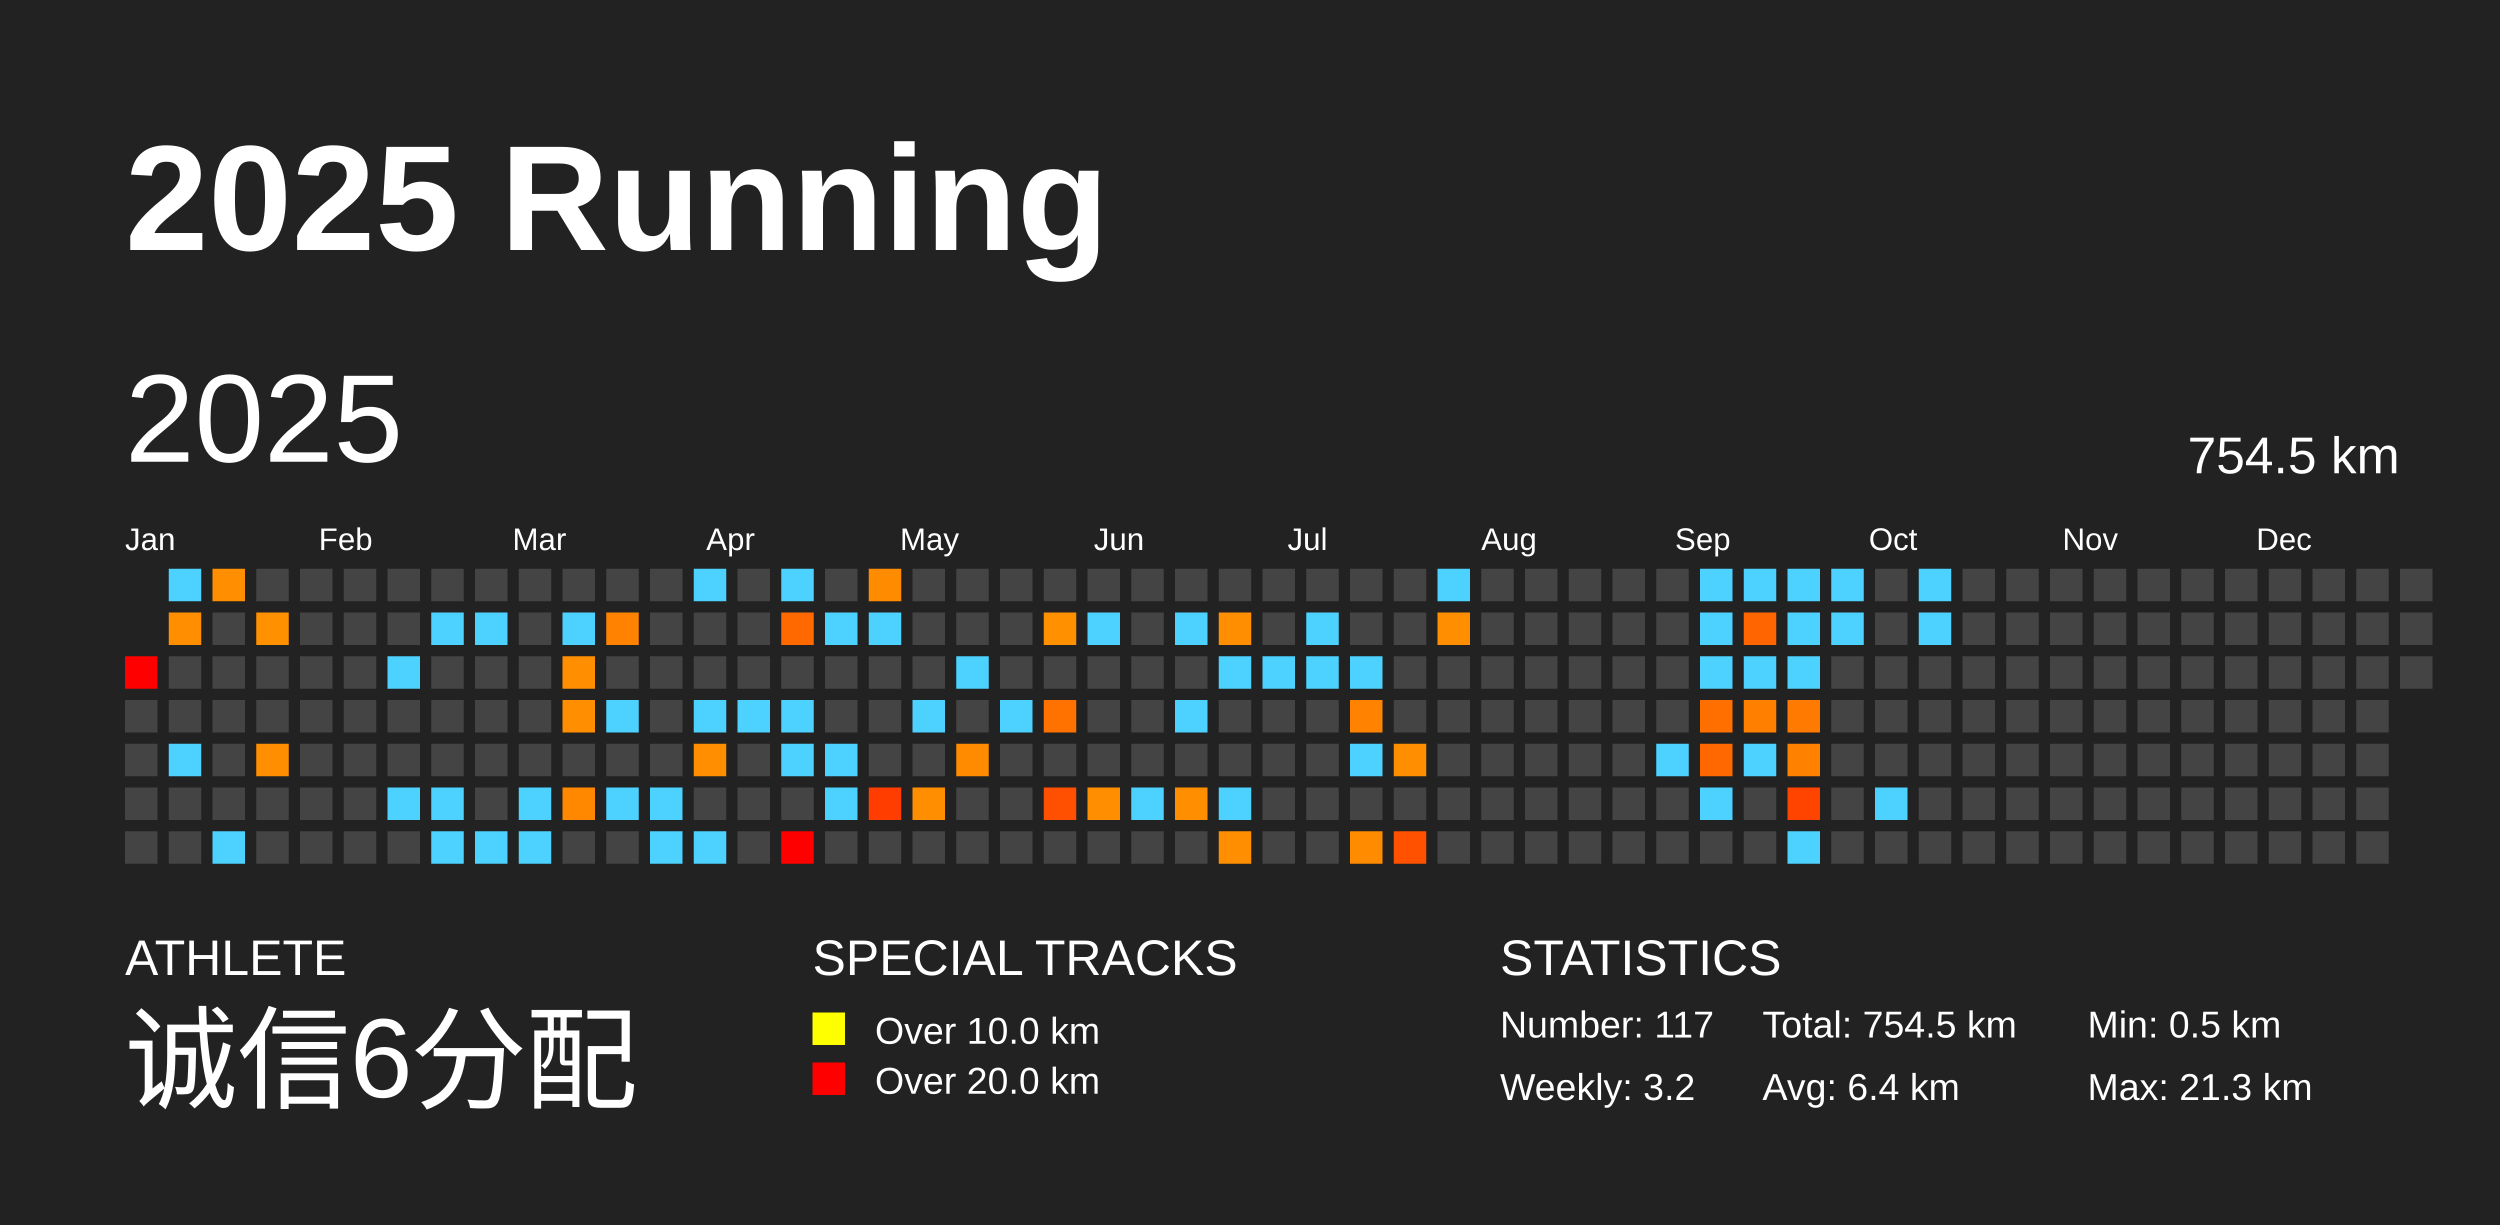
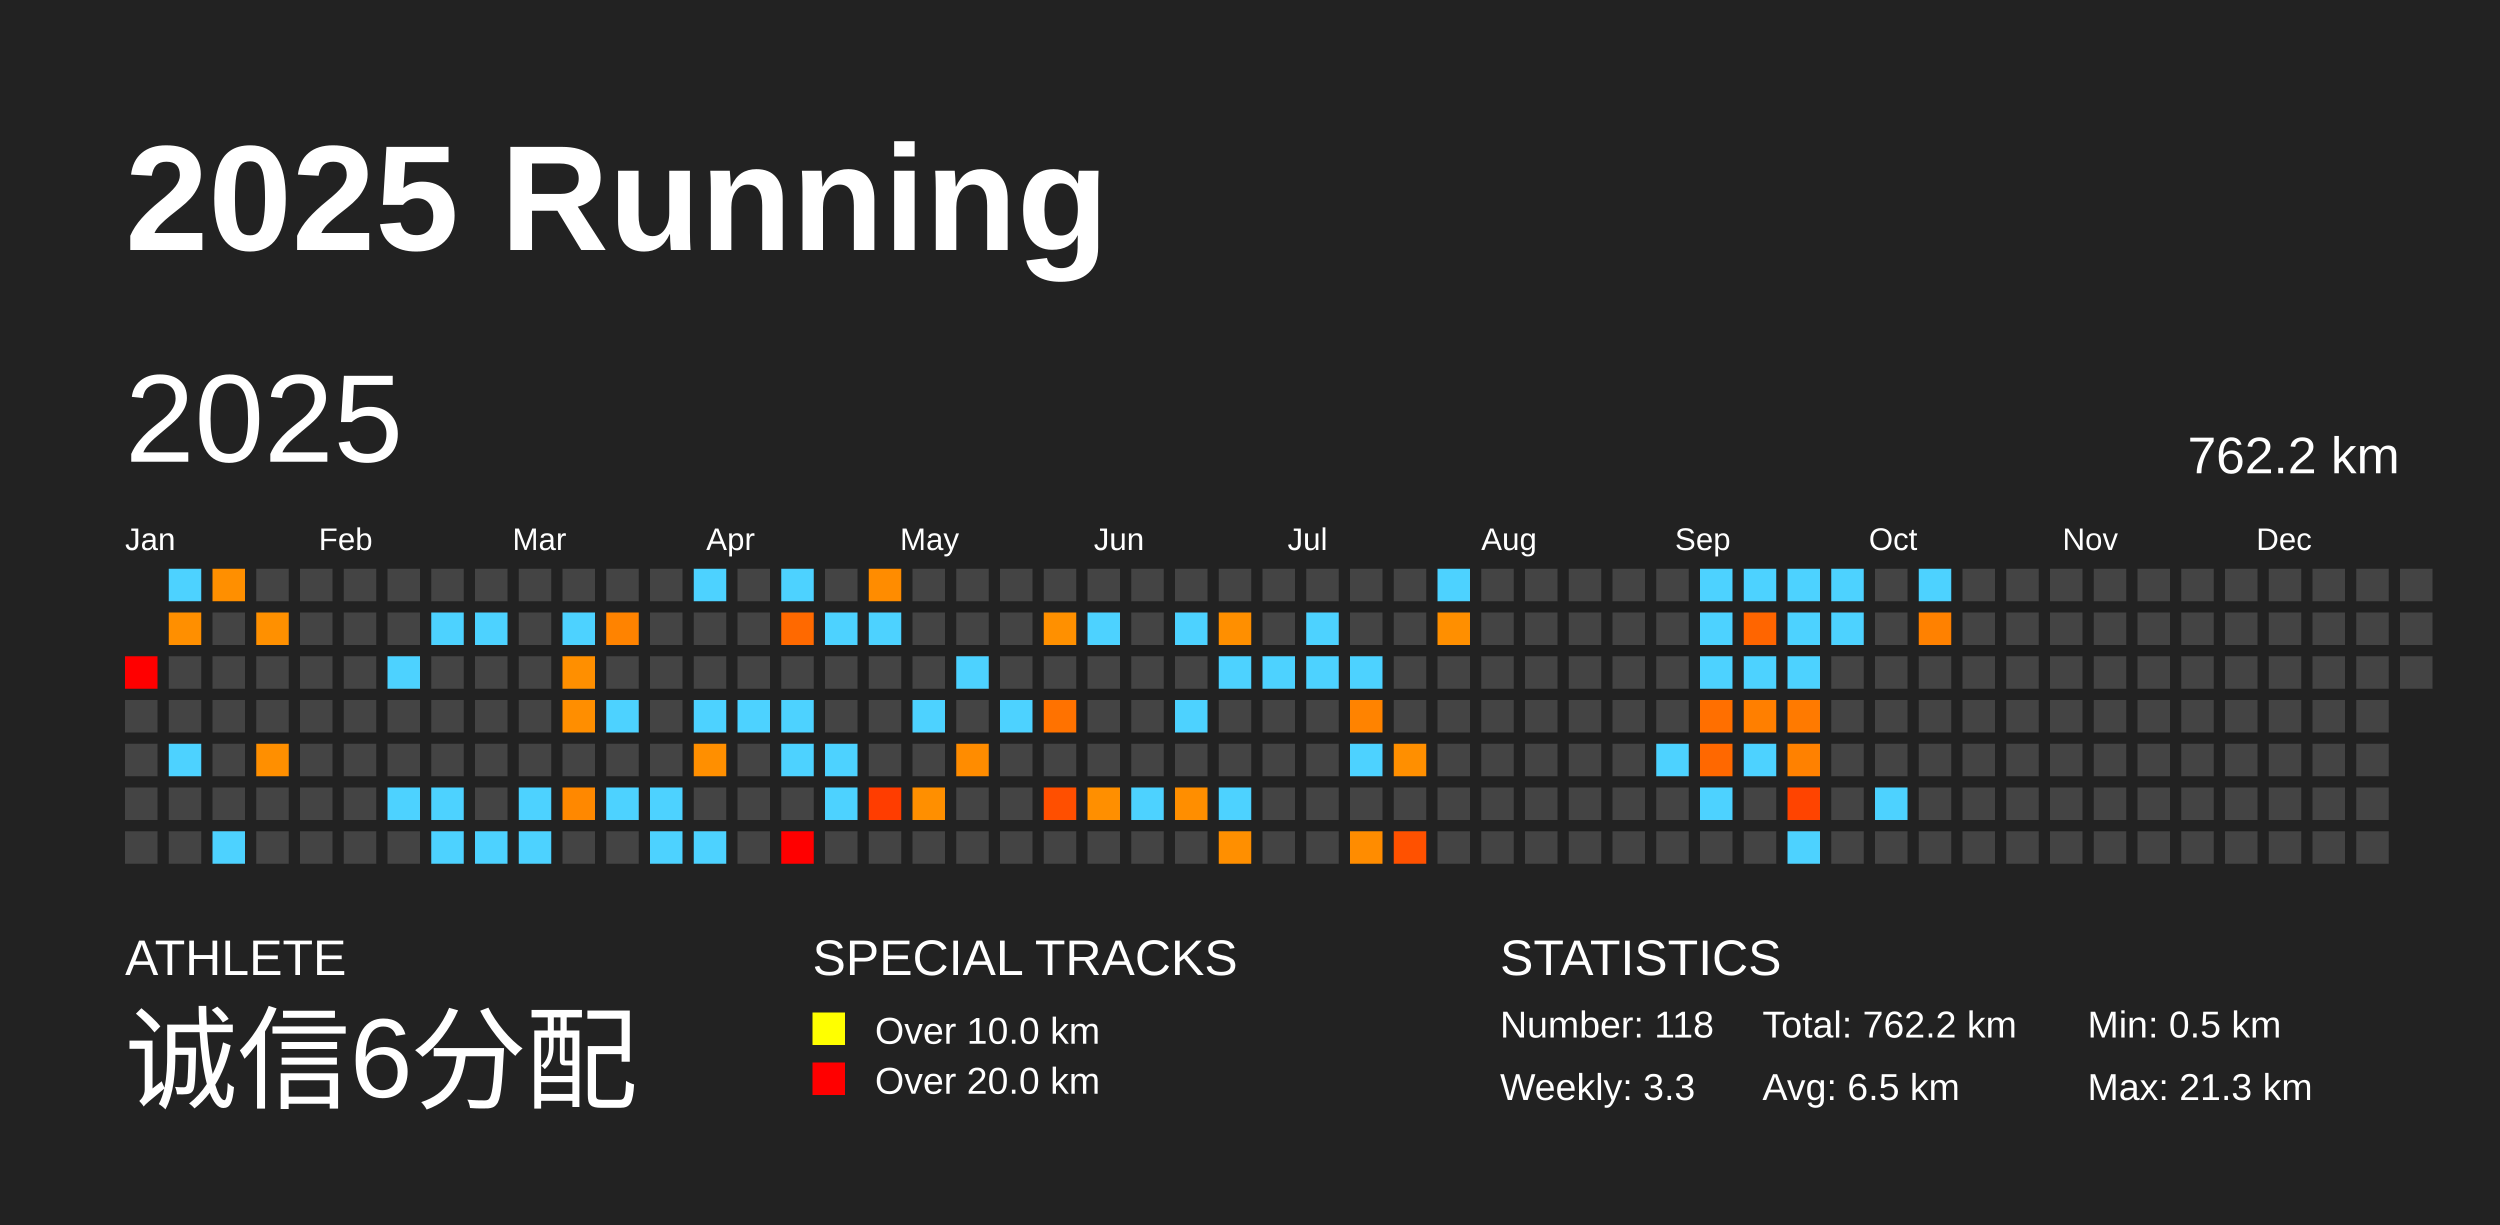
<svg xmlns="http://www.w3.org/2000/svg" baseProfile="full" height="98mm" version="1.1" viewBox="0,0,200,98" width="200mm">
  <defs />
  <rect fill="#222222" height="98" width="200" x="0" y="0" />
  <text fill="#FFFFFF" style="font-size:12px; font-family:Arial; font-weight:bold;" x="10" y="20">2025 Running</text>
  <text fill="#FFFFFF" style="font-size:4px; font-family:Arial" x="10" y="78">ATHLETE</text>
  <text fill="#FFFFFF" style="font-size:9px; font-family:Arial" x="10" y="88">诚信6分配</text>
  <text fill="#FFFFFF" style="font-size:4px; font-family:Arial" x="65" y="78">SPECIAL TRACKS</text>
  <rect fill="yellow" height="2.6" width="2.6" x="65" y="81" />
  <text fill="#FFFFFF" style="font-size:3px; font-family:Arial" x="70" y="83.5">Over 10.0 km</text>
  <rect fill="red" height="2.6" width="2.6" x="65" y="85" />
  <text fill="#FFFFFF" style="font-size:3px; font-family:Arial" x="70" y="87.5">Over 20.0 km</text>
  <text fill="#FFFFFF" style="font-size:4px; font-family:Arial" x="120" y="78">STATISTICS</text>
-   <text fill="#FFFFFF" style="font-size:3px; font-family:Arial" x="120" y="83">Number: 117</text>
-   <text fill="#FFFFFF" style="font-size:3px; font-family:Arial" x="120" y="88">Weekly: 3.2</text>
-   <text fill="#FFFFFF" style="font-size:3px; font-family:Arial" x="141" y="83">Total: 754.5 km</text>
-   <text fill="#FFFFFF" style="font-size:3px; font-family:Arial" x="141" y="88">Avg: 6.4 km</text>
+   <text fill="#FFFFFF" style="font-size:3px; font-family:Arial" x="120" y="83">Number: 118</text>
+   <text fill="#FFFFFF" style="font-size:3px; font-family:Arial" x="120" y="88">Weekly: 3.3</text>
+   <text fill="#FFFFFF" style="font-size:3px; font-family:Arial" x="141" y="83">Total: 762.2 km</text>
+   <text fill="#FFFFFF" style="font-size:3px; font-family:Arial" x="141" y="88">Avg: 6.5 km</text>
  <text fill="#FFFFFF" style="font-size:3px; font-family:Arial" x="167" y="83">Min: 0.5 km</text>
  <text fill="#FFFFFF" style="font-size:3px; font-family:Arial" x="167" y="88">Max: 21.3 km</text>
  <text dominant-baseline="hanging" fill="#FFFFFF" style="font-size:10.0px; font-family:Arial;" x="10" y="30">2025</text>
-   <text dominant-baseline="hanging" fill="#FFFFFF" style="font-size:4.125px; font-family:Arial;" x="175" y="35">754.5 km</text>
+   <text dominant-baseline="hanging" fill="#FFFFFF" style="font-size:4.125px; font-family:Arial;" x="175" y="35">762.2 km</text>
  <text fill="#FFFFFF" style="font-size:2.5px; font-family:Arial" x="10.0" y="44">Jan</text>
  <text fill="#FFFFFF" style="font-size:2.5px; font-family:Arial" x="25.5" y="44">Feb</text>
  <text fill="#FFFFFF" style="font-size:2.5px; font-family:Arial" x="41.0" y="44">Mar</text>
  <text fill="#FFFFFF" style="font-size:2.5px; font-family:Arial" x="56.5" y="44">Apr</text>
  <text fill="#FFFFFF" style="font-size:2.5px; font-family:Arial" x="72.0" y="44">May</text>
  <text fill="#FFFFFF" style="font-size:2.5px; font-family:Arial" x="87.5" y="44">Jun</text>
  <text fill="#FFFFFF" style="font-size:2.5px; font-family:Arial" x="103.0" y="44">Jul</text>
  <text fill="#FFFFFF" style="font-size:2.5px; font-family:Arial" x="118.5" y="44">Aug</text>
  <text fill="#FFFFFF" style="font-size:2.5px; font-family:Arial" x="134.0" y="44">Sep</text>
  <text fill="#FFFFFF" style="font-size:2.5px; font-family:Arial" x="149.5" y="44">Oct</text>
  <text fill="#FFFFFF" style="font-size:2.5px; font-family:Arial" x="165.0" y="44">Nov</text>
  <text fill="#FFFFFF" style="font-size:2.5px; font-family:Arial" x="180.5" y="44">Dec</text>
  <rect fill="red" height="2.6" width="2.6" x="10.0" y="52.5" />
  <rect fill="#444444" height="2.6" width="2.6" x="10.0" y="56.0" />
  <rect fill="#444444" height="2.6" width="2.6" x="10.0" y="59.5" />
  <rect fill="#444444" height="2.6" width="2.6" x="10.0" y="63.0" />
  <rect fill="#444444" height="2.6" width="2.6" x="10.0" y="66.5" />
  <rect fill="#4dd2ff" height="2.6" width="2.6" x="13.5" y="45.5" />
  <rect fill="#ff8f00" height="2.6" width="2.6" x="13.5" y="49.0" />
  <rect fill="#444444" height="2.6" width="2.6" x="13.5" y="52.5" />
  <rect fill="#444444" height="2.6" width="2.6" x="13.5" y="56.0" />
  <rect fill="#4dd2ff" height="2.6" width="2.6" x="13.5" y="59.5" />
  <rect fill="#444444" height="2.6" width="2.6" x="13.5" y="63.0" />
  <rect fill="#444444" height="2.6" width="2.6" x="13.5" y="66.5" />
  <rect fill="#ff8f00" height="2.6" width="2.6" x="17.0" y="45.5" />
  <rect fill="#444444" height="2.6" width="2.6" x="17.0" y="49.0" />
  <rect fill="#444444" height="2.6" width="2.6" x="17.0" y="52.5" />
  <rect fill="#444444" height="2.6" width="2.6" x="17.0" y="56.0" />
  <rect fill="#444444" height="2.6" width="2.6" x="17.0" y="59.5" />
  <rect fill="#444444" height="2.6" width="2.6" x="17.0" y="63.0" />
  <rect fill="#4dd2ff" height="2.6" width="2.6" x="17.0" y="66.5" />
  <rect fill="#444444" height="2.6" width="2.6" x="20.5" y="45.5" />
  <rect fill="#ff9000" height="2.6" width="2.6" x="20.5" y="49.0" />
  <rect fill="#444444" height="2.6" width="2.6" x="20.5" y="52.5" />
  <rect fill="#444444" height="2.6" width="2.6" x="20.5" y="56.0" />
  <rect fill="#ff8f00" height="2.6" width="2.6" x="20.5" y="59.5" />
  <rect fill="#444444" height="2.6" width="2.6" x="20.5" y="63.0" />
  <rect fill="#444444" height="2.6" width="2.6" x="20.5" y="66.5" />
  <rect fill="#444444" height="2.6" width="2.6" x="24.0" y="45.5" />
  <rect fill="#444444" height="2.6" width="2.6" x="24.0" y="49.0" />
  <rect fill="#444444" height="2.6" width="2.6" x="24.0" y="52.5" />
  <rect fill="#444444" height="2.6" width="2.6" x="24.0" y="56.0" />
  <rect fill="#444444" height="2.6" width="2.6" x="24.0" y="59.5" />
  <rect fill="#444444" height="2.6" width="2.6" x="24.0" y="63.0" />
  <rect fill="#444444" height="2.6" width="2.6" x="24.0" y="66.5" />
  <rect fill="#444444" height="2.6" width="2.6" x="27.5" y="45.5" />
  <rect fill="#444444" height="2.6" width="2.6" x="27.5" y="49.0" />
  <rect fill="#444444" height="2.6" width="2.6" x="27.5" y="52.5" />
  <rect fill="#444444" height="2.6" width="2.6" x="27.5" y="56.0" />
  <rect fill="#444444" height="2.6" width="2.6" x="27.5" y="59.5" />
  <rect fill="#444444" height="2.6" width="2.6" x="27.5" y="63.0" />
  <rect fill="#444444" height="2.6" width="2.6" x="27.5" y="66.5" />
  <rect fill="#444444" height="2.6" width="2.6" x="31.0" y="45.5" />
  <rect fill="#444444" height="2.6" width="2.6" x="31.0" y="49.0" />
  <rect fill="#4dd2ff" height="2.6" width="2.6" x="31.0" y="52.5" />
  <rect fill="#444444" height="2.6" width="2.6" x="31.0" y="56.0" />
  <rect fill="#444444" height="2.6" width="2.6" x="31.0" y="59.5" />
  <rect fill="#4dd2ff" height="2.6" width="2.6" x="31.0" y="63.0" />
  <rect fill="#444444" height="2.6" width="2.6" x="31.0" y="66.5" />
  <rect fill="#444444" height="2.6" width="2.6" x="34.5" y="45.5" />
  <rect fill="#4dd2ff" height="2.6" width="2.6" x="34.5" y="49.0" />
  <rect fill="#444444" height="2.6" width="2.6" x="34.5" y="52.5" />
  <rect fill="#444444" height="2.6" width="2.6" x="34.5" y="56.0" />
  <rect fill="#444444" height="2.6" width="2.6" x="34.5" y="59.5" />
  <rect fill="#4dd2ff" height="2.6" width="2.6" x="34.5" y="63.0" />
  <rect fill="#4dd2ff" height="2.6" width="2.6" x="34.5" y="66.5" />
  <rect fill="#444444" height="2.6" width="2.6" x="38.0" y="45.5" />
  <rect fill="#4dd2ff" height="2.6" width="2.6" x="38.0" y="49.0" />
  <rect fill="#444444" height="2.6" width="2.6" x="38.0" y="52.5" />
  <rect fill="#444444" height="2.6" width="2.6" x="38.0" y="56.0" />
  <rect fill="#444444" height="2.6" width="2.6" x="38.0" y="59.5" />
  <rect fill="#444444" height="2.6" width="2.6" x="38.0" y="63.0" />
  <rect fill="#4dd2ff" height="2.6" width="2.6" x="38.0" y="66.5" />
  <rect fill="#444444" height="2.6" width="2.6" x="41.5" y="45.5" />
  <rect fill="#444444" height="2.6" width="2.6" x="41.5" y="49.0" />
  <rect fill="#444444" height="2.6" width="2.6" x="41.5" y="52.5" />
  <rect fill="#444444" height="2.6" width="2.6" x="41.5" y="56.0" />
  <rect fill="#444444" height="2.6" width="2.6" x="41.5" y="59.5" />
  <rect fill="#4dd2ff" height="2.6" width="2.6" x="41.5" y="63.0" />
  <rect fill="#4dd2ff" height="2.6" width="2.6" x="41.5" y="66.5" />
  <rect fill="#444444" height="2.6" width="2.6" x="45.0" y="45.5" />
  <rect fill="#4dd2ff" height="2.6" width="2.6" x="45.0" y="49.0" />
  <rect fill="#ff8f00" height="2.6" width="2.6" x="45.0" y="52.5" />
  <rect fill="#ff8e00" height="2.6" width="2.6" x="45.0" y="56.0" />
  <rect fill="#444444" height="2.6" width="2.6" x="45.0" y="59.5" />
  <rect fill="#ff8800" height="2.6" width="2.6" x="45.0" y="63.0" />
  <rect fill="#444444" height="2.6" width="2.6" x="45.0" y="66.5" />
  <rect fill="#444444" height="2.6" width="2.6" x="48.5" y="45.5" />
  <rect fill="#ff8300" height="2.6" width="2.6" x="48.5" y="49.0" />
  <rect fill="#444444" height="2.6" width="2.6" x="48.5" y="52.5" />
  <rect fill="#4dd2ff" height="2.6" width="2.6" x="48.5" y="56.0" />
  <rect fill="#444444" height="2.6" width="2.6" x="48.5" y="59.5" />
  <rect fill="#4dd2ff" height="2.6" width="2.6" x="48.5" y="63.0" />
  <rect fill="#444444" height="2.6" width="2.6" x="48.5" y="66.5" />
  <rect fill="#444444" height="2.6" width="2.6" x="52.0" y="45.5" />
  <rect fill="#444444" height="2.6" width="2.6" x="52.0" y="49.0" />
  <rect fill="#444444" height="2.6" width="2.6" x="52.0" y="52.5" />
  <rect fill="#444444" height="2.6" width="2.6" x="52.0" y="56.0" />
  <rect fill="#444444" height="2.6" width="2.6" x="52.0" y="59.5" />
  <rect fill="#4dd2ff" height="2.6" width="2.6" x="52.0" y="63.0" />
  <rect fill="#4dd2ff" height="2.6" width="2.6" x="52.0" y="66.5" />
  <rect fill="#4dd2ff" height="2.6" width="2.6" x="55.5" y="45.5" />
  <rect fill="#444444" height="2.6" width="2.6" x="55.5" y="49.0" />
  <rect fill="#444444" height="2.6" width="2.6" x="55.5" y="52.5" />
  <rect fill="#4dd2ff" height="2.6" width="2.6" x="55.5" y="56.0" />
  <rect fill="#ff8f00" height="2.6" width="2.6" x="55.5" y="59.5" />
  <rect fill="#444444" height="2.6" width="2.6" x="55.5" y="63.0" />
  <rect fill="#4dd2ff" height="2.6" width="2.6" x="55.5" y="66.5" />
  <rect fill="#444444" height="2.6" width="2.6" x="59.0" y="45.5" />
  <rect fill="#444444" height="2.6" width="2.6" x="59.0" y="49.0" />
  <rect fill="#444444" height="2.6" width="2.6" x="59.0" y="52.5" />
  <rect fill="#4dd2ff" height="2.6" width="2.6" x="59.0" y="56.0" />
  <rect fill="#444444" height="2.6" width="2.6" x="59.0" y="59.5" />
  <rect fill="#444444" height="2.6" width="2.6" x="59.0" y="63.0" />
  <rect fill="#444444" height="2.6" width="2.6" x="59.0" y="66.5" />
  <rect fill="#4dd2ff" height="2.6" width="2.6" x="62.5" y="45.5" />
  <rect fill="#ff6900" height="2.6" width="2.6" x="62.5" y="49.0" />
  <rect fill="#444444" height="2.6" width="2.6" x="62.5" y="52.5" />
  <rect fill="#4dd2ff" height="2.6" width="2.6" x="62.5" y="56.0" />
  <rect fill="#4dd2ff" height="2.6" width="2.6" x="62.5" y="59.5" />
  <rect fill="#444444" height="2.6" width="2.6" x="62.5" y="63.0" />
  <rect fill="red" height="2.6" width="2.6" x="62.5" y="66.5" />
  <rect fill="#444444" height="2.6" width="2.6" x="66.0" y="45.5" />
  <rect fill="#4dd2ff" height="2.6" width="2.6" x="66.0" y="49.0" />
  <rect fill="#444444" height="2.6" width="2.6" x="66.0" y="52.5" />
  <rect fill="#444444" height="2.6" width="2.6" x="66.0" y="56.0" />
  <rect fill="#4dd2ff" height="2.6" width="2.6" x="66.0" y="59.5" />
  <rect fill="#4dd2ff" height="2.6" width="2.6" x="66.0" y="63.0" />
  <rect fill="#444444" height="2.6" width="2.6" x="66.0" y="66.5" />
  <rect fill="#ff8c00" height="2.6" width="2.6" x="69.5" y="45.5" />
  <rect fill="#4dd2ff" height="2.6" width="2.6" x="69.5" y="49.0" />
  <rect fill="#444444" height="2.6" width="2.6" x="69.5" y="52.5" />
  <rect fill="#444444" height="2.6" width="2.6" x="69.5" y="56.0" />
  <rect fill="#444444" height="2.6" width="2.6" x="69.5" y="59.5" />
  <rect fill="#ff3d00" height="2.6" width="2.6" x="69.5" y="63.0" />
  <rect fill="#444444" height="2.6" width="2.6" x="69.5" y="66.5" />
  <rect fill="#444444" height="2.6" width="2.6" x="73.0" y="45.5" />
  <rect fill="#444444" height="2.6" width="2.6" x="73.0" y="49.0" />
  <rect fill="#444444" height="2.6" width="2.6" x="73.0" y="52.5" />
  <rect fill="#4dd2ff" height="2.6" width="2.6" x="73.0" y="56.0" />
  <rect fill="#444444" height="2.6" width="2.6" x="73.0" y="59.5" />
  <rect fill="#ff8f00" height="2.6" width="2.6" x="73.0" y="63.0" />
  <rect fill="#444444" height="2.6" width="2.6" x="73.0" y="66.5" />
  <rect fill="#444444" height="2.6" width="2.6" x="76.5" y="45.5" />
  <rect fill="#444444" height="2.6" width="2.6" x="76.5" y="49.0" />
  <rect fill="#4dd2ff" height="2.6" width="2.6" x="76.5" y="52.5" />
  <rect fill="#444444" height="2.6" width="2.6" x="76.5" y="56.0" />
  <rect fill="#ff8c00" height="2.6" width="2.6" x="76.5" y="59.5" />
  <rect fill="#444444" height="2.6" width="2.6" x="76.5" y="63.0" />
  <rect fill="#444444" height="2.6" width="2.6" x="76.5" y="66.5" />
  <rect fill="#444444" height="2.6" width="2.6" x="80.0" y="45.5" />
  <rect fill="#444444" height="2.6" width="2.6" x="80.0" y="49.0" />
  <rect fill="#444444" height="2.6" width="2.6" x="80.0" y="52.5" />
  <rect fill="#4dd2ff" height="2.6" width="2.6" x="80.0" y="56.0" />
  <rect fill="#444444" height="2.6" width="2.6" x="80.0" y="59.5" />
  <rect fill="#444444" height="2.6" width="2.6" x="80.0" y="63.0" />
  <rect fill="#444444" height="2.6" width="2.6" x="80.0" y="66.5" />
  <rect fill="#444444" height="2.6" width="2.6" x="83.5" y="45.5" />
  <rect fill="#ff9000" height="2.6" width="2.6" x="83.5" y="49.0" />
  <rect fill="#444444" height="2.6" width="2.6" x="83.5" y="52.5" />
  <rect fill="#ff7200" height="2.6" width="2.6" x="83.5" y="56.0" />
  <rect fill="#444444" height="2.6" width="2.6" x="83.5" y="59.5" />
  <rect fill="#ff4f00" height="2.6" width="2.6" x="83.5" y="63.0" />
  <rect fill="#444444" height="2.6" width="2.6" x="83.5" y="66.5" />
  <rect fill="#444444" height="2.6" width="2.6" x="87.0" y="45.5" />
  <rect fill="#4dd2ff" height="2.6" width="2.6" x="87.0" y="49.0" />
  <rect fill="#444444" height="2.6" width="2.6" x="87.0" y="52.5" />
  <rect fill="#444444" height="2.6" width="2.6" x="87.0" y="56.0" />
  <rect fill="#444444" height="2.6" width="2.6" x="87.0" y="59.5" />
  <rect fill="#ff8f00" height="2.6" width="2.6" x="87.0" y="63.0" />
  <rect fill="#444444" height="2.6" width="2.6" x="87.0" y="66.5" />
  <rect fill="#444444" height="2.6" width="2.6" x="90.5" y="45.5" />
  <rect fill="#444444" height="2.6" width="2.6" x="90.5" y="49.0" />
  <rect fill="#444444" height="2.6" width="2.6" x="90.5" y="52.5" />
  <rect fill="#444444" height="2.6" width="2.6" x="90.5" y="56.0" />
  <rect fill="#444444" height="2.6" width="2.6" x="90.5" y="59.5" />
  <rect fill="#4dd2ff" height="2.6" width="2.6" x="90.5" y="63.0" />
  <rect fill="#444444" height="2.6" width="2.6" x="90.5" y="66.5" />
  <rect fill="#444444" height="2.6" width="2.6" x="94.0" y="45.5" />
  <rect fill="#4dd2ff" height="2.6" width="2.6" x="94.0" y="49.0" />
  <rect fill="#444444" height="2.6" width="2.6" x="94.0" y="52.5" />
  <rect fill="#4dd2ff" height="2.6" width="2.6" x="94.0" y="56.0" />
  <rect fill="#444444" height="2.6" width="2.6" x="94.0" y="59.5" />
  <rect fill="#ff8e00" height="2.6" width="2.6" x="94.0" y="63.0" />
  <rect fill="#444444" height="2.6" width="2.6" x="94.0" y="66.5" />
  <rect fill="#444444" height="2.6" width="2.6" x="97.5" y="45.5" />
  <rect fill="#ff8f00" height="2.6" width="2.6" x="97.5" y="49.0" />
  <rect fill="#4dd2ff" height="2.6" width="2.6" x="97.5" y="52.5" />
  <rect fill="#444444" height="2.6" width="2.6" x="97.5" y="56.0" />
  <rect fill="#444444" height="2.6" width="2.6" x="97.5" y="59.5" />
  <rect fill="#4dd2ff" height="2.6" width="2.6" x="97.5" y="63.0" />
  <rect fill="#ff8f00" height="2.6" width="2.6" x="97.5" y="66.5" />
  <rect fill="#444444" height="2.6" width="2.6" x="101.0" y="45.5" />
  <rect fill="#444444" height="2.6" width="2.6" x="101.0" y="49.0" />
  <rect fill="#4dd2ff" height="2.6" width="2.6" x="101.0" y="52.5" />
  <rect fill="#444444" height="2.6" width="2.6" x="101.0" y="56.0" />
  <rect fill="#444444" height="2.6" width="2.6" x="101.0" y="59.5" />
  <rect fill="#444444" height="2.6" width="2.6" x="101.0" y="63.0" />
  <rect fill="#444444" height="2.6" width="2.6" x="101.0" y="66.5" />
  <rect fill="#444444" height="2.6" width="2.6" x="104.5" y="45.5" />
  <rect fill="#4dd2ff" height="2.6" width="2.6" x="104.5" y="49.0" />
  <rect fill="#4dd2ff" height="2.6" width="2.6" x="104.5" y="52.5" />
  <rect fill="#444444" height="2.6" width="2.6" x="104.5" y="56.0" />
  <rect fill="#444444" height="2.6" width="2.6" x="104.5" y="59.5" />
  <rect fill="#444444" height="2.6" width="2.6" x="104.5" y="63.0" />
  <rect fill="#444444" height="2.6" width="2.6" x="104.5" y="66.5" />
  <rect fill="#444444" height="2.6" width="2.6" x="108.0" y="45.5" />
  <rect fill="#444444" height="2.6" width="2.6" x="108.0" y="49.0" />
  <rect fill="#4dd2ff" height="2.6" width="2.6" x="108.0" y="52.5" />
  <rect fill="#ff8300" height="2.6" width="2.6" x="108.0" y="56.0" />
  <rect fill="#4dd2ff" height="2.6" width="2.6" x="108.0" y="59.5" />
  <rect fill="#444444" height="2.6" width="2.6" x="108.0" y="63.0" />
  <rect fill="#ff8c00" height="2.6" width="2.6" x="108.0" y="66.5" />
  <rect fill="#444444" height="2.6" width="2.6" x="111.5" y="45.5" />
  <rect fill="#444444" height="2.6" width="2.6" x="111.5" y="49.0" />
  <rect fill="#444444" height="2.6" width="2.6" x="111.5" y="52.5" />
  <rect fill="#444444" height="2.6" width="2.6" x="111.5" y="56.0" />
  <rect fill="#ff8f00" height="2.6" width="2.6" x="111.5" y="59.5" />
  <rect fill="#444444" height="2.6" width="2.6" x="111.5" y="63.0" />
  <rect fill="#ff5100" height="2.6" width="2.6" x="111.5" y="66.5" />
  <rect fill="#4dd2ff" height="2.6" width="2.6" x="115.0" y="45.5" />
  <rect fill="#ff8f00" height="2.6" width="2.6" x="115.0" y="49.0" />
  <rect fill="#444444" height="2.6" width="2.6" x="115.0" y="52.5" />
  <rect fill="#444444" height="2.6" width="2.6" x="115.0" y="56.0" />
  <rect fill="#444444" height="2.6" width="2.6" x="115.0" y="59.5" />
  <rect fill="#444444" height="2.6" width="2.6" x="115.0" y="63.0" />
  <rect fill="#444444" height="2.6" width="2.6" x="115.0" y="66.5" />
  <rect fill="#444444" height="2.6" width="2.6" x="118.5" y="45.5" />
  <rect fill="#444444" height="2.6" width="2.6" x="118.5" y="49.0" />
  <rect fill="#444444" height="2.6" width="2.6" x="118.5" y="52.5" />
  <rect fill="#444444" height="2.6" width="2.6" x="118.5" y="56.0" />
  <rect fill="#444444" height="2.6" width="2.6" x="118.5" y="59.5" />
  <rect fill="#444444" height="2.6" width="2.6" x="118.5" y="63.0" />
  <rect fill="#444444" height="2.6" width="2.6" x="118.5" y="66.5" />
  <rect fill="#444444" height="2.6" width="2.6" x="122.0" y="45.5" />
  <rect fill="#444444" height="2.6" width="2.6" x="122.0" y="49.0" />
  <rect fill="#444444" height="2.6" width="2.6" x="122.0" y="52.5" />
  <rect fill="#444444" height="2.6" width="2.6" x="122.0" y="56.0" />
  <rect fill="#444444" height="2.6" width="2.6" x="122.0" y="59.5" />
  <rect fill="#444444" height="2.6" width="2.6" x="122.0" y="63.0" />
  <rect fill="#444444" height="2.6" width="2.6" x="122.0" y="66.5" />
  <rect fill="#444444" height="2.6" width="2.6" x="125.5" y="45.5" />
  <rect fill="#444444" height="2.6" width="2.6" x="125.5" y="49.0" />
  <rect fill="#444444" height="2.6" width="2.6" x="125.5" y="52.5" />
  <rect fill="#444444" height="2.6" width="2.6" x="125.5" y="56.0" />
  <rect fill="#444444" height="2.6" width="2.6" x="125.5" y="59.5" />
  <rect fill="#444444" height="2.6" width="2.6" x="125.5" y="63.0" />
  <rect fill="#444444" height="2.6" width="2.6" x="125.5" y="66.5" />
  <rect fill="#444444" height="2.6" width="2.6" x="129.0" y="45.5" />
  <rect fill="#444444" height="2.6" width="2.6" x="129.0" y="49.0" />
  <rect fill="#444444" height="2.6" width="2.6" x="129.0" y="52.5" />
  <rect fill="#444444" height="2.6" width="2.6" x="129.0" y="56.0" />
  <rect fill="#444444" height="2.6" width="2.6" x="129.0" y="59.5" />
  <rect fill="#444444" height="2.6" width="2.6" x="129.0" y="63.0" />
  <rect fill="#444444" height="2.6" width="2.6" x="129.0" y="66.5" />
  <rect fill="#444444" height="2.6" width="2.6" x="132.5" y="45.5" />
  <rect fill="#444444" height="2.6" width="2.6" x="132.5" y="49.0" />
  <rect fill="#444444" height="2.6" width="2.6" x="132.5" y="52.5" />
  <rect fill="#444444" height="2.6" width="2.6" x="132.5" y="56.0" />
  <rect fill="#4dd2ff" height="2.6" width="2.6" x="132.5" y="59.5" />
  <rect fill="#444444" height="2.6" width="2.6" x="132.5" y="63.0" />
  <rect fill="#444444" height="2.6" width="2.6" x="132.5" y="66.5" />
  <rect fill="#4dd2ff" height="2.6" width="2.6" x="136.0" y="45.5" />
  <rect fill="#4dd2ff" height="2.6" width="2.6" x="136.0" y="49.0" />
  <rect fill="#4dd2ff" height="2.6" width="2.6" x="136.0" y="52.5" />
  <rect fill="#ff6f00" height="2.6" width="2.6" x="136.0" y="56.0" />
  <rect fill="#ff6800" height="2.6" width="2.6" x="136.0" y="59.5" />
  <rect fill="#4dd2ff" height="2.6" width="2.6" x="136.0" y="63.0" />
  <rect fill="#444444" height="2.6" width="2.6" x="136.0" y="66.5" />
  <rect fill="#4dd2ff" height="2.6" width="2.6" x="139.5" y="45.5" />
  <rect fill="#ff6500" height="2.6" width="2.6" x="139.5" y="49.0" />
  <rect fill="#4dd2ff" height="2.6" width="2.6" x="139.5" y="52.5" />
  <rect fill="#ff7f00" height="2.6" width="2.6" x="139.5" y="56.0" />
  <rect fill="#4dd2ff" height="2.6" width="2.6" x="139.5" y="59.5" />
  <rect fill="#444444" height="2.6" width="2.6" x="139.5" y="63.0" />
  <rect fill="#444444" height="2.6" width="2.6" x="139.5" y="66.5" />
  <rect fill="#4dd2ff" height="2.6" width="2.6" x="143.0" y="45.5" />
  <rect fill="#4dd2ff" height="2.6" width="2.6" x="143.0" y="49.0" />
  <rect fill="#4dd2ff" height="2.6" width="2.6" x="143.0" y="52.5" />
  <rect fill="#ff7a00" height="2.6" width="2.6" x="143.0" y="56.0" />
  <rect fill="#ff8100" height="2.6" width="2.6" x="143.0" y="59.5" />
  <rect fill="#ff4400" height="2.6" width="2.6" x="143.0" y="63.0" />
  <rect fill="#4dd2ff" height="2.6" width="2.6" x="143.0" y="66.5" />
  <rect fill="#4dd2ff" height="2.6" width="2.6" x="146.5" y="45.5" />
  <rect fill="#4dd2ff" height="2.6" width="2.6" x="146.5" y="49.0" />
  <rect fill="#444444" height="2.6" width="2.6" x="146.5" y="52.5" />
  <rect fill="#444444" height="2.6" width="2.6" x="146.5" y="56.0" />
  <rect fill="#444444" height="2.6" width="2.6" x="146.5" y="59.5" />
  <rect fill="#444444" height="2.6" width="2.6" x="146.5" y="63.0" />
  <rect fill="#444444" height="2.6" width="2.6" x="146.5" y="66.5" />
  <rect fill="#444444" height="2.6" width="2.6" x="150.0" y="45.5" />
  <rect fill="#444444" height="2.6" width="2.6" x="150.0" y="49.0" />
  <rect fill="#444444" height="2.6" width="2.6" x="150.0" y="52.5" />
  <rect fill="#444444" height="2.6" width="2.6" x="150.0" y="56.0" />
  <rect fill="#444444" height="2.6" width="2.6" x="150.0" y="59.5" />
  <rect fill="#4dd2ff" height="2.6" width="2.6" x="150.0" y="63.0" />
  <rect fill="#444444" height="2.6" width="2.6" x="150.0" y="66.5" />
  <rect fill="#4dd2ff" height="2.6" width="2.6" x="153.5" y="45.5" />
-   <rect fill="#4dd2ff" height="2.6" width="2.6" x="153.5" y="49.0" />
+   <rect fill="#ff8100" height="2.6" width="2.6" x="153.5" y="49.0" />
  <rect fill="#444444" height="2.6" width="2.6" x="153.5" y="52.5" />
  <rect fill="#444444" height="2.6" width="2.6" x="153.5" y="56.0" />
  <rect fill="#444444" height="2.6" width="2.6" x="153.5" y="59.5" />
  <rect fill="#444444" height="2.6" width="2.6" x="153.5" y="63.0" />
  <rect fill="#444444" height="2.6" width="2.6" x="153.5" y="66.5" />
  <rect fill="#444444" height="2.6" width="2.6" x="157.0" y="45.5" />
  <rect fill="#444444" height="2.6" width="2.6" x="157.0" y="49.0" />
  <rect fill="#444444" height="2.6" width="2.6" x="157.0" y="52.5" />
  <rect fill="#444444" height="2.6" width="2.6" x="157.0" y="56.0" />
  <rect fill="#444444" height="2.6" width="2.6" x="157.0" y="59.5" />
  <rect fill="#444444" height="2.6" width="2.6" x="157.0" y="63.0" />
  <rect fill="#444444" height="2.6" width="2.6" x="157.0" y="66.5" />
  <rect fill="#444444" height="2.6" width="2.6" x="160.5" y="45.5" />
  <rect fill="#444444" height="2.6" width="2.6" x="160.5" y="49.0" />
  <rect fill="#444444" height="2.6" width="2.6" x="160.5" y="52.5" />
  <rect fill="#444444" height="2.6" width="2.6" x="160.5" y="56.0" />
  <rect fill="#444444" height="2.6" width="2.6" x="160.5" y="59.5" />
  <rect fill="#444444" height="2.6" width="2.6" x="160.5" y="63.0" />
  <rect fill="#444444" height="2.6" width="2.6" x="160.5" y="66.5" />
  <rect fill="#444444" height="2.6" width="2.6" x="164.0" y="45.5" />
  <rect fill="#444444" height="2.6" width="2.6" x="164.0" y="49.0" />
  <rect fill="#444444" height="2.6" width="2.6" x="164.0" y="52.5" />
  <rect fill="#444444" height="2.6" width="2.6" x="164.0" y="56.0" />
  <rect fill="#444444" height="2.6" width="2.6" x="164.0" y="59.5" />
  <rect fill="#444444" height="2.6" width="2.6" x="164.0" y="63.0" />
  <rect fill="#444444" height="2.6" width="2.6" x="164.0" y="66.5" />
  <rect fill="#444444" height="2.6" width="2.6" x="167.5" y="45.5" />
  <rect fill="#444444" height="2.6" width="2.6" x="167.5" y="49.0" />
  <rect fill="#444444" height="2.6" width="2.6" x="167.5" y="52.5" />
  <rect fill="#444444" height="2.6" width="2.6" x="167.5" y="56.0" />
  <rect fill="#444444" height="2.6" width="2.6" x="167.5" y="59.5" />
  <rect fill="#444444" height="2.6" width="2.6" x="167.5" y="63.0" />
  <rect fill="#444444" height="2.6" width="2.6" x="167.5" y="66.5" />
  <rect fill="#444444" height="2.6" width="2.6" x="171.0" y="45.5" />
  <rect fill="#444444" height="2.6" width="2.6" x="171.0" y="49.0" />
  <rect fill="#444444" height="2.6" width="2.6" x="171.0" y="52.5" />
  <rect fill="#444444" height="2.6" width="2.6" x="171.0" y="56.0" />
  <rect fill="#444444" height="2.6" width="2.6" x="171.0" y="59.5" />
  <rect fill="#444444" height="2.6" width="2.6" x="171.0" y="63.0" />
  <rect fill="#444444" height="2.6" width="2.6" x="171.0" y="66.5" />
  <rect fill="#444444" height="2.6" width="2.6" x="174.5" y="45.5" />
  <rect fill="#444444" height="2.6" width="2.6" x="174.5" y="49.0" />
  <rect fill="#444444" height="2.6" width="2.6" x="174.5" y="52.5" />
  <rect fill="#444444" height="2.6" width="2.6" x="174.5" y="56.0" />
  <rect fill="#444444" height="2.6" width="2.6" x="174.5" y="59.5" />
  <rect fill="#444444" height="2.6" width="2.6" x="174.5" y="63.0" />
  <rect fill="#444444" height="2.6" width="2.6" x="174.5" y="66.5" />
  <rect fill="#444444" height="2.6" width="2.6" x="178.0" y="45.5" />
  <rect fill="#444444" height="2.6" width="2.6" x="178.0" y="49.0" />
  <rect fill="#444444" height="2.6" width="2.6" x="178.0" y="52.5" />
  <rect fill="#444444" height="2.6" width="2.6" x="178.0" y="56.0" />
  <rect fill="#444444" height="2.6" width="2.6" x="178.0" y="59.5" />
  <rect fill="#444444" height="2.6" width="2.6" x="178.0" y="63.0" />
  <rect fill="#444444" height="2.6" width="2.6" x="178.0" y="66.5" />
  <rect fill="#444444" height="2.6" width="2.6" x="181.5" y="45.5" />
  <rect fill="#444444" height="2.6" width="2.6" x="181.5" y="49.0" />
  <rect fill="#444444" height="2.6" width="2.6" x="181.5" y="52.5" />
  <rect fill="#444444" height="2.6" width="2.6" x="181.5" y="56.0" />
  <rect fill="#444444" height="2.6" width="2.6" x="181.5" y="59.5" />
  <rect fill="#444444" height="2.6" width="2.6" x="181.5" y="63.0" />
  <rect fill="#444444" height="2.6" width="2.6" x="181.5" y="66.5" />
  <rect fill="#444444" height="2.6" width="2.6" x="185.0" y="45.5" />
  <rect fill="#444444" height="2.6" width="2.6" x="185.0" y="49.0" />
  <rect fill="#444444" height="2.6" width="2.6" x="185.0" y="52.5" />
  <rect fill="#444444" height="2.6" width="2.6" x="185.0" y="56.0" />
  <rect fill="#444444" height="2.6" width="2.6" x="185.0" y="59.5" />
  <rect fill="#444444" height="2.6" width="2.6" x="185.0" y="63.0" />
  <rect fill="#444444" height="2.6" width="2.6" x="185.0" y="66.5" />
  <rect fill="#444444" height="2.6" width="2.6" x="188.5" y="45.5" />
  <rect fill="#444444" height="2.6" width="2.6" x="188.5" y="49.0" />
  <rect fill="#444444" height="2.6" width="2.6" x="188.5" y="52.5" />
  <rect fill="#444444" height="2.6" width="2.6" x="188.5" y="56.0" />
  <rect fill="#444444" height="2.6" width="2.6" x="188.5" y="59.5" />
  <rect fill="#444444" height="2.6" width="2.6" x="188.5" y="63.0" />
  <rect fill="#444444" height="2.6" width="2.6" x="188.5" y="66.5" />
  <rect fill="#444444" height="2.6" width="2.6" x="192.0" y="45.5" />
  <rect fill="#444444" height="2.6" width="2.6" x="192.0" y="49.0" />
  <rect fill="#444444" height="2.6" width="2.6" x="192.0" y="52.5" />
</svg>
